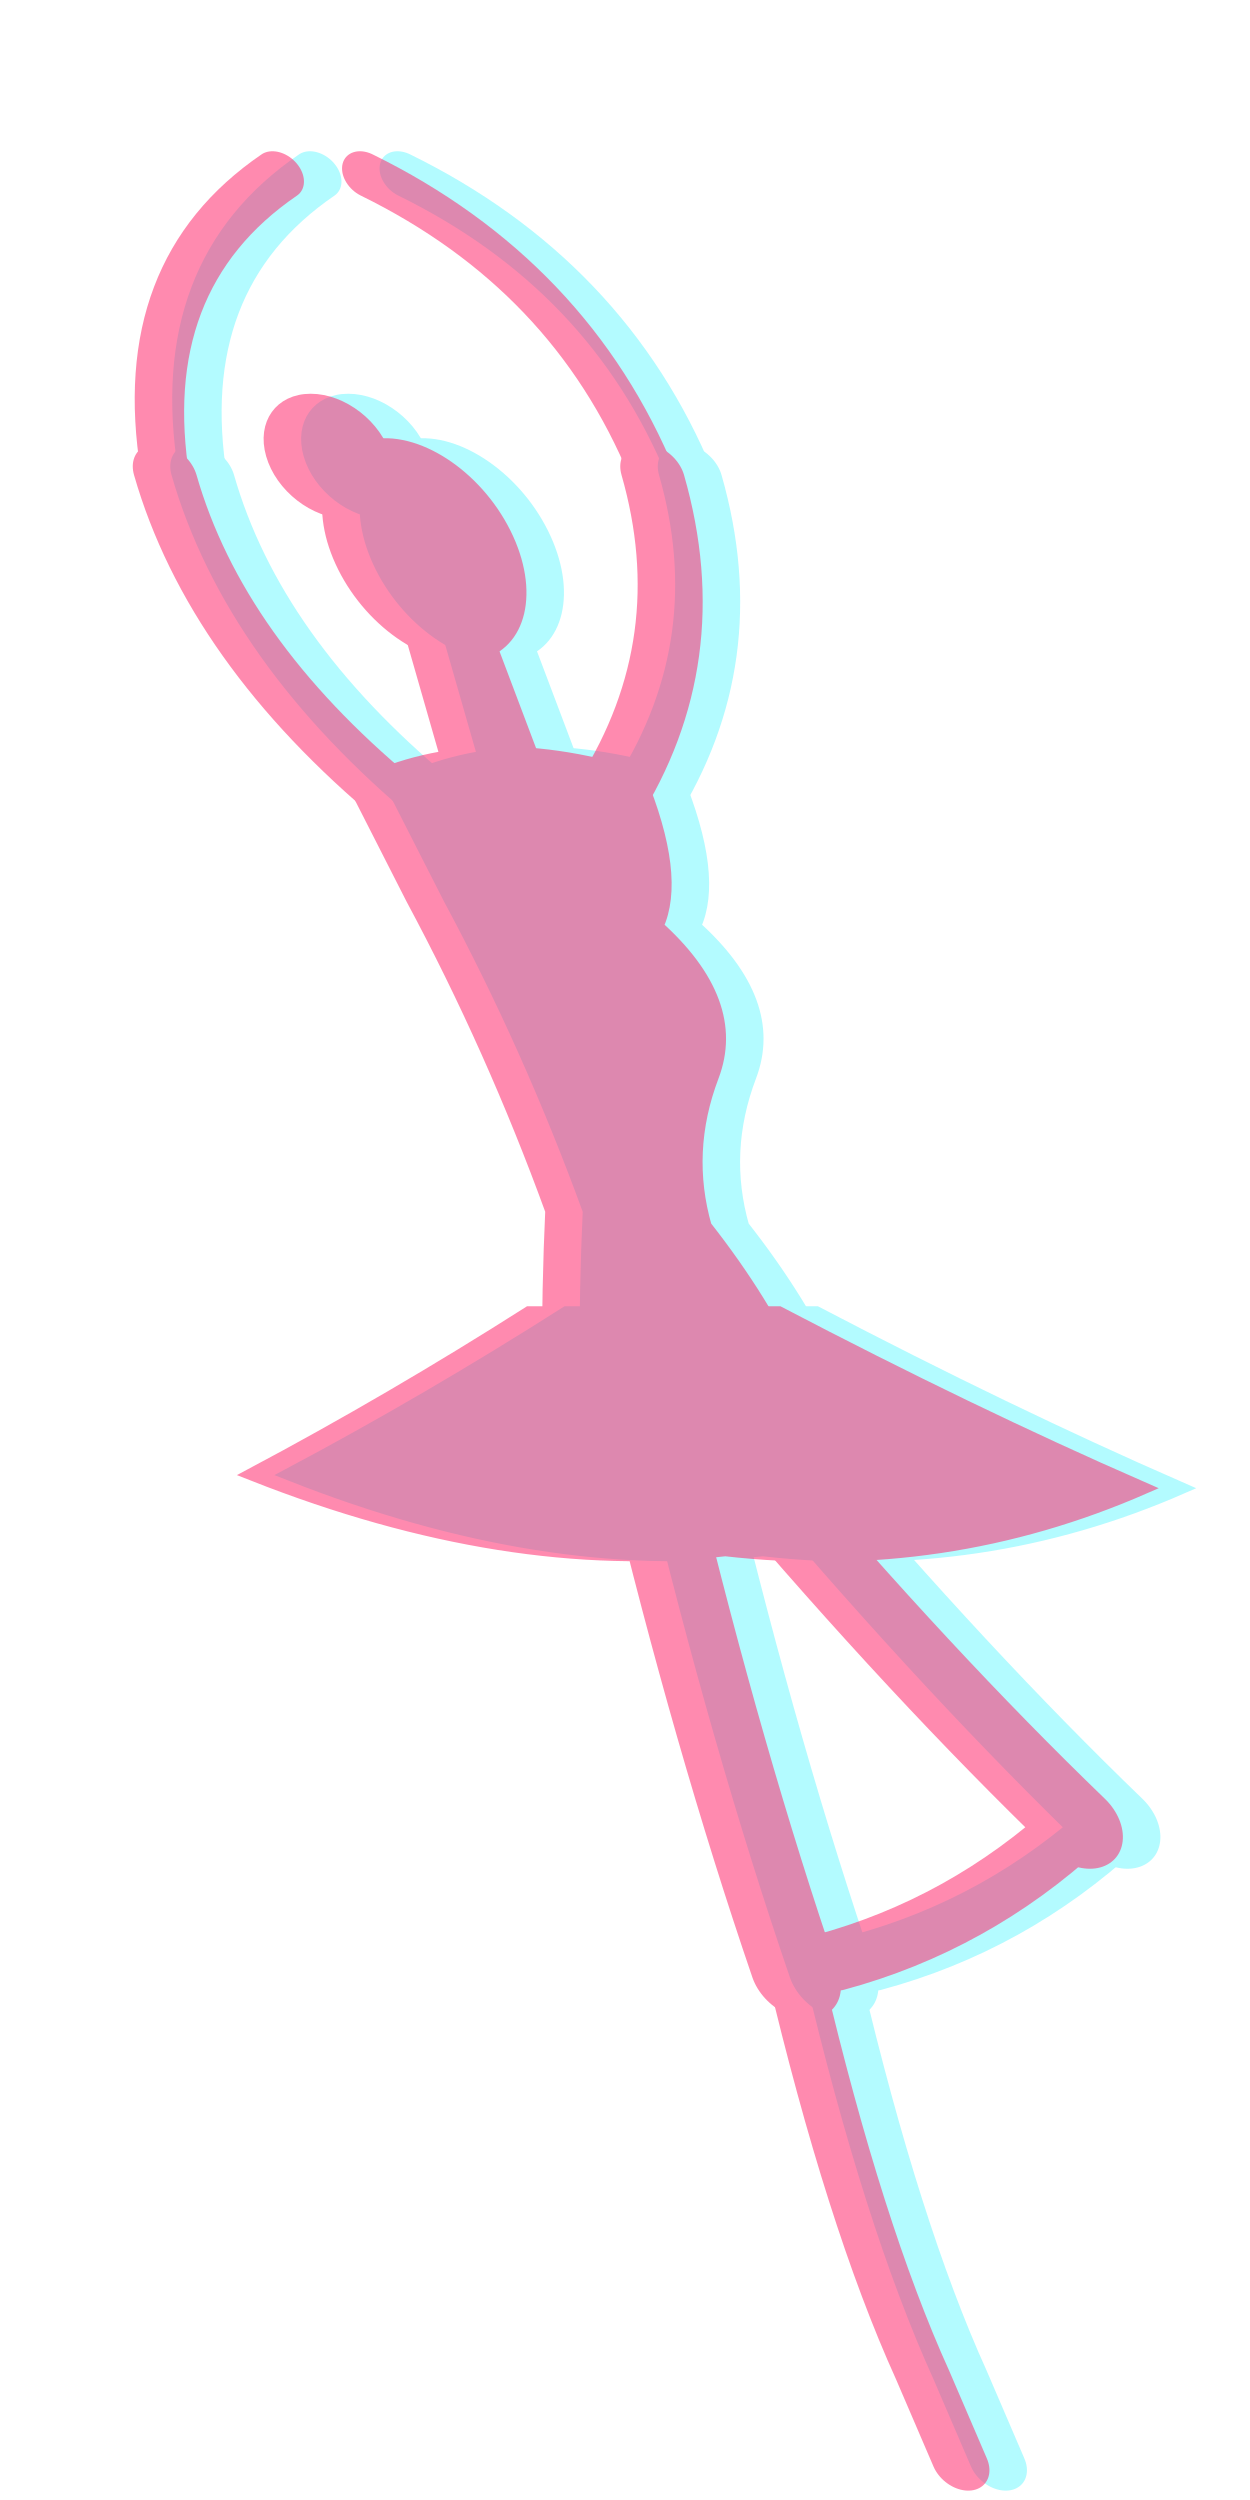
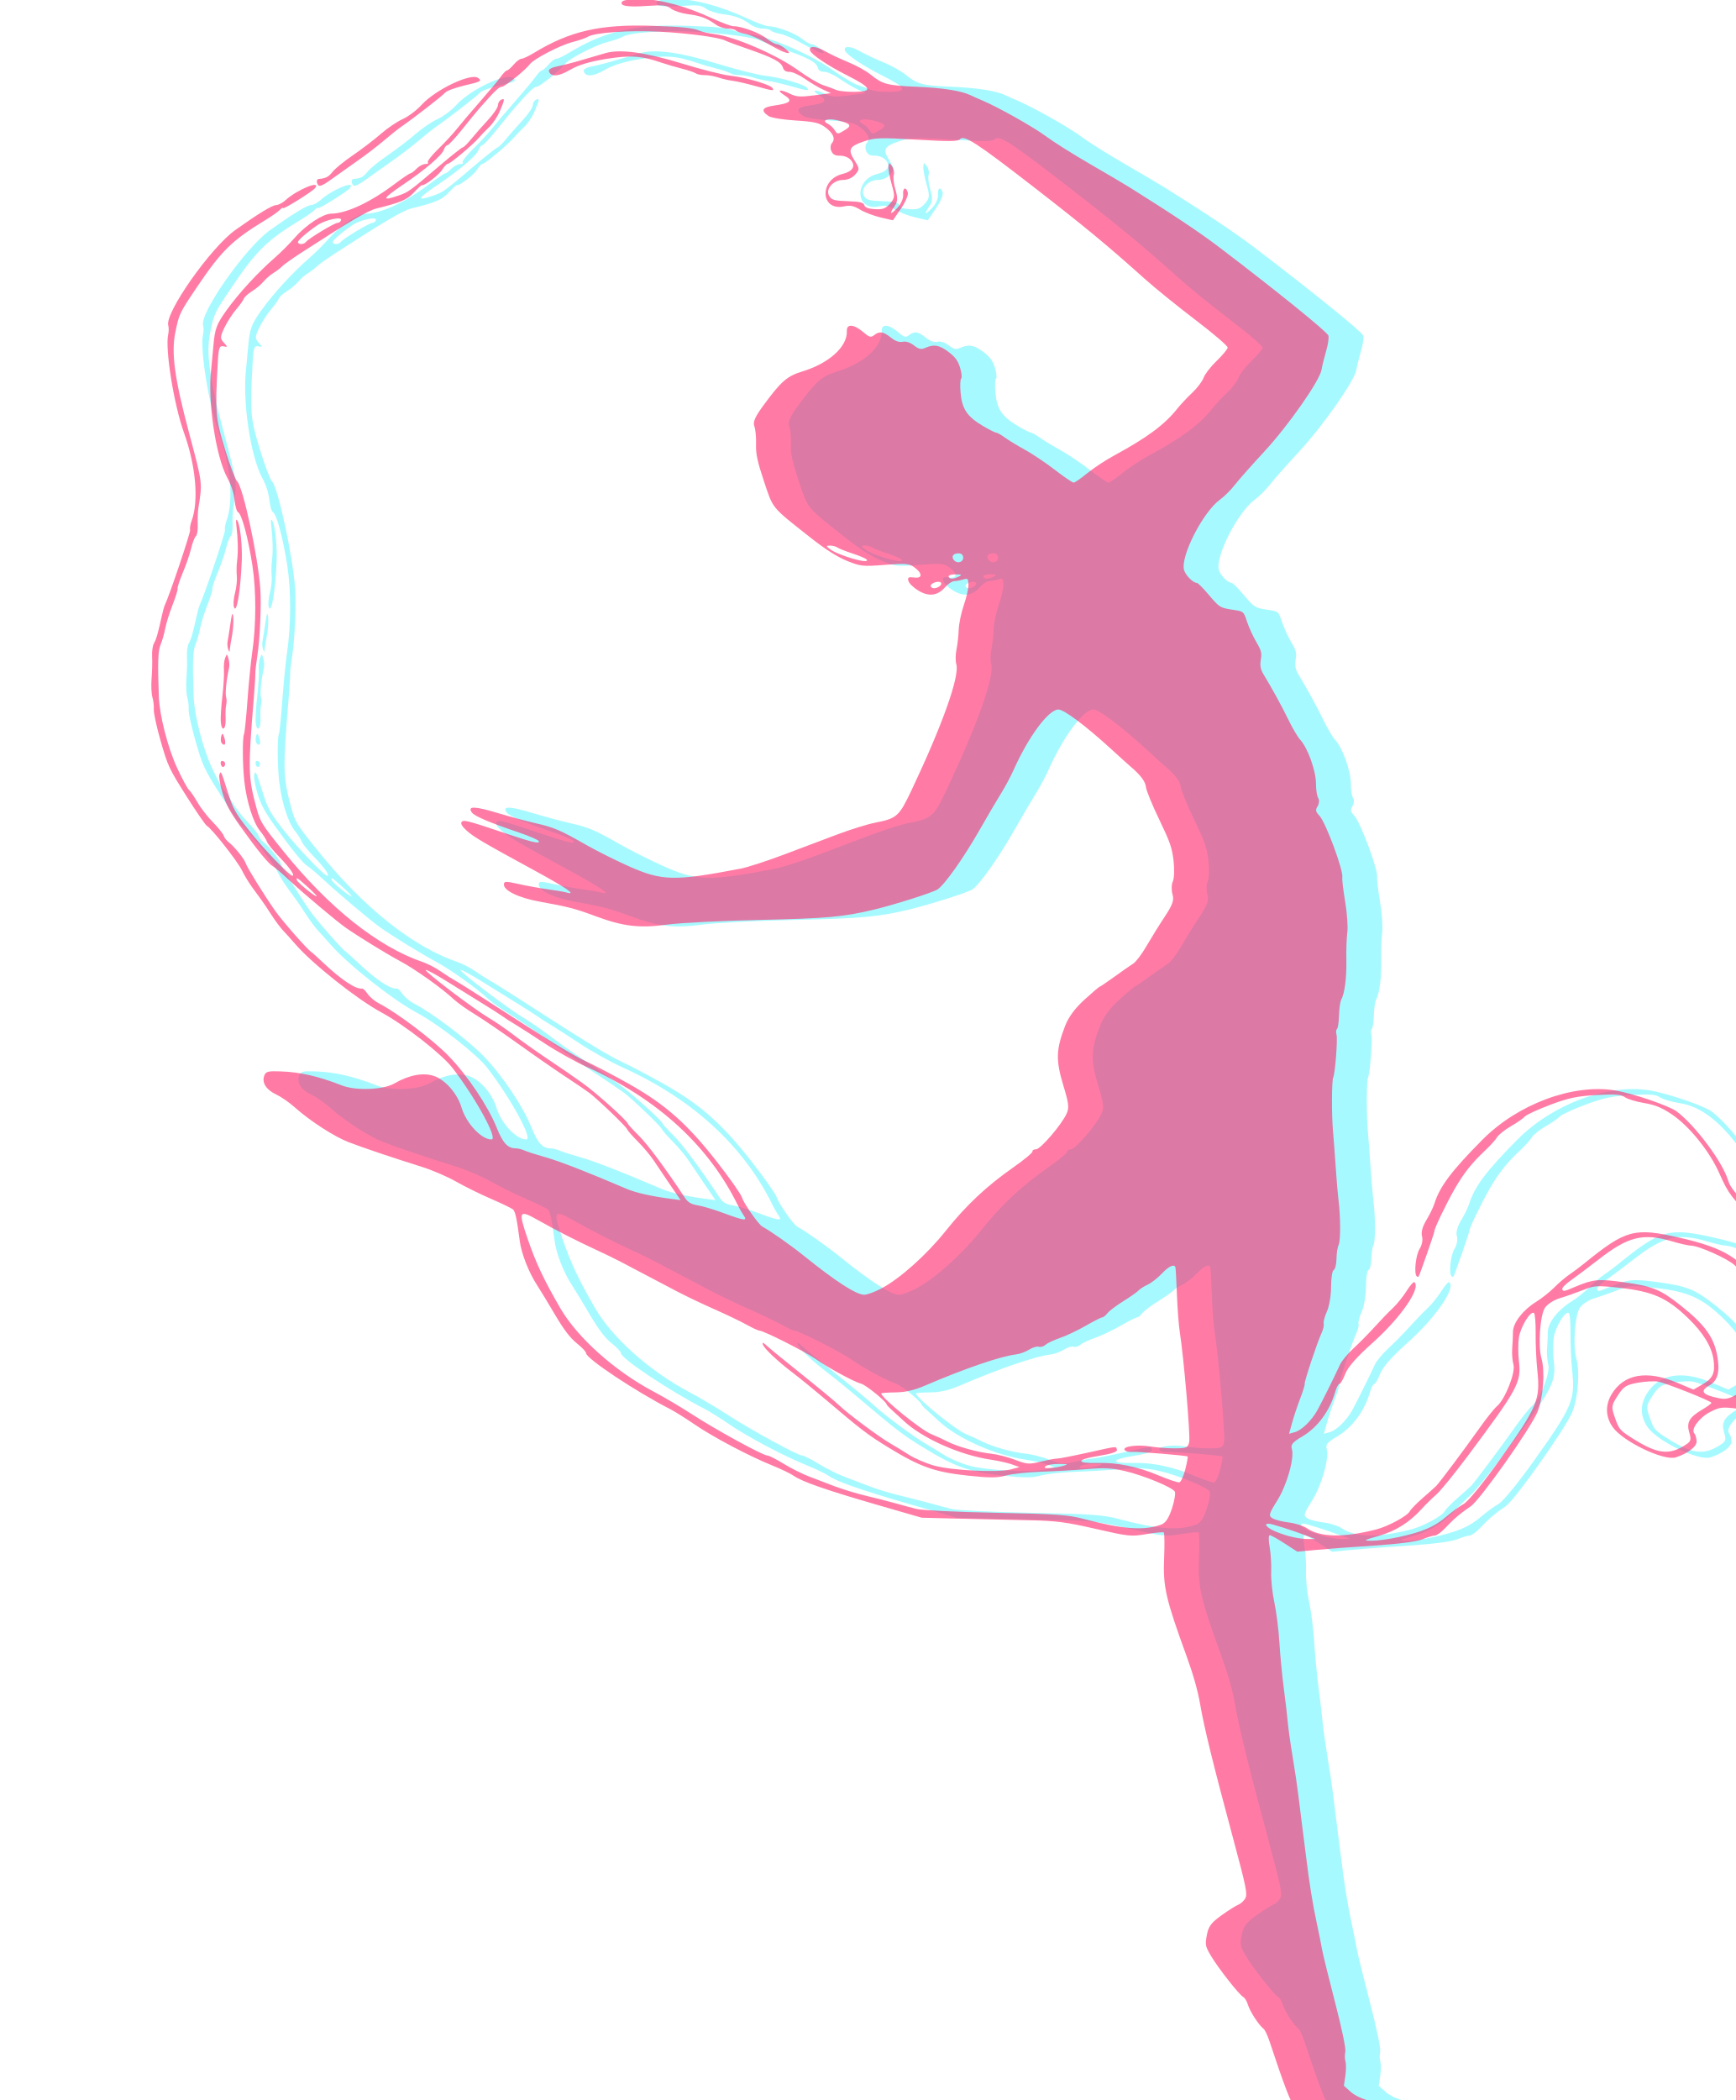
- <svg xmlns="http://www.w3.org/2000/svg" viewBox="0 0 100 200">
+ <svg xmlns="http://www.w3.org/2000/svg" viewBox="0 0 199.21 241">
  <defs>
-     <g id="d">
-       <ellipse cx="50" cy="44" rx="7" ry="8.5" transform="rotate(-12 50 44)" />
-       <circle cx="44.5" cy="36.5" r="4.5" />
-       <path d="M47 50 L53 50 L54 61 L47 61 Z" />
-       <path d="M39 63 Q50 58 62 62 Q63 70 60 74 Q65 80 61 86 Q57 92 57 98 Q60 104 61 110 L41 110 Q43 103 45 97 Q44 84 41 72 Z" />
-       <path d="M41 105 L61 105 Q74 113 86 119 Q68 126 51 124 Q33 126 15 118 Q28 112 41 105 Z" />
-       <g fill="none" stroke-linecap="round" stroke-linejoin="round">
-         <path d="M59 64 Q70 52 70 38" stroke-width="5" />
-         <path d="M70 38 Q68 22 54 14" stroke-width="3.8" />
-         <path d="M42 64 Q31 52 31 38" stroke-width="5" />
-         <path d="M31 38 Q33 22 47 14" stroke-width="3.8" />
-         <path d="M47 118 Q46 140 47 158" stroke-width="7" />
-         <path d="M47 158 Q46 178 48 190 L49 197" stroke-width="4.5" />
-         <path d="M55 118 Q64 134 73 146" stroke-width="7" />
-         <path d="M73 146 Q62 154 50 157" stroke-width="4.5" />
-       </g>
-     </g>
+     <path id="d" transform="translate(-129.5582,85.4577)" d="m 269.749,161.969 c -0.074,-0.071 -6.683,-0.135 -14.687,-0.143 -8.004,-0.007 -15.209,-0.056 -16.01,-0.107 -0.801,-0.052 -12.768,-0.079 -26.593,-0.061 -13.825,0.018 -28.71,-0.043 -33.077,-0.137 -13.368,-0.285 -18.248,-0.328 -33.067,-0.287 -11.086,0.031 -14.353,-0.035 -14.618,-0.294 -0.496,-0.485 -0.945,-2.973 -0.67,-3.721 0.224,-0.609 0.264,-0.617 1.776,-0.325 0.851,0.164 3.753,0.298 6.449,0.298 2.696,-4e-5 7.175,0.07 9.953,0.155 2.778,0.085 11.408,0.098 19.177,0.029 7.769,-0.069 16.866,-0.042 20.214,0.059 3.348,0.102 9.244,0.266 13.102,0.364 3.858,0.099 8.682,0.225 10.72,0.28 2.038,0.055 7.336,0.03 11.774,-0.056 4.438,-0.086 10.788,-0.171 14.111,-0.188 5.748,-0.031 6.022,-0.055 5.617,-0.492 -0.234,-0.253 -0.427,-0.589 -0.429,-0.748 -0.002,-0.158 -0.131,-0.329 -0.287,-0.379 -0.25,-0.08 -0.5,-2.755 -0.693,-7.394 -0.028,-0.679 -0.152,-1.332 -0.275,-1.452 -0.413,-0.402 -0.992,-1.986 -1.001,-2.74 -0.005,-0.41 -0.129,-0.818 -0.276,-0.907 -0.386,-0.233 -1.88,-3.208 -2.335,-4.652 -0.365,-1.157 -0.353,-1.312 0.189,-2.46 0.469,-0.994 0.911,-1.422 2.343,-2.271 0.971,-0.575 1.994,-1.121 2.275,-1.214 0.28,-0.093 0.724,-0.411 0.987,-0.708 0.422,-0.477 0.49,-1.259 0.585,-6.681 0.153,-8.728 0.325,-12.944 0.637,-15.622 0.178,-1.525 0.185,-3.45 0.021,-5.557 -0.506,-6.486 -0.425,-7.925 0.63,-11.14 0.522,-1.589 0.894,-2.943 0.827,-3.008 -0.067,-0.065 -0.993,0.021 -2.058,0.191 -1.844,0.295 -2.116,0.265 -5.652,-0.605 -3.131,-0.771 -4.277,-0.926 -7.288,-0.986 -1.965,-0.039 -5.538,-0.121 -7.94,-0.182 l -4.367,-0.111 -4.648,-1.466 c -5.356,-1.69 -7.88,-2.663 -8.638,-3.33 -0.294,-0.259 -1.253,-0.796 -2.131,-1.194 -2.313,-1.049 -5.9,-3.282 -7.596,-4.731 -0.808,-0.69 -1.83,-1.471 -2.269,-1.735 -3.412,-2.048 -8.015,-5.833 -7.823,-6.433 0.048,-0.151 -0.283,-0.658 -0.737,-1.128 -0.592,-0.613 -1.037,-1.553 -1.577,-3.331 -0.413,-1.362 -0.884,-2.832 -1.047,-3.267 -0.554,-1.485 -0.79,-3.669 -0.557,-5.153 0.39,-2.486 0.455,-3.349 0.27,-3.598 -0.098,-0.132 -1.076,-0.683 -2.174,-1.225 -1.098,-0.542 -2.656,-1.437 -3.463,-1.989 -0.807,-0.552 -2.364,-1.314 -3.46,-1.693 -3.222,-1.115 -6.149,-2.208 -7.574,-2.829 -1.467,-0.639 -3.733,-2.439 -5.037,-4.001 -0.464,-0.556 -1.222,-1.212 -1.685,-1.459 -0.995,-0.53 -1.291,-1.342 -0.78,-2.142 0.324,-0.507 0.57,-0.569 2.036,-0.516 2.244,0.082 4.163,0.553 6.58,1.615 1.425,0.626 4.603,0.504 6.083,-0.233 1.978,-0.985 3.721,-1.286 4.835,-0.835 1.161,0.469 2.058,2.026 2.077,3.602 0.021,1.81 1.236,3.674 2.385,3.661 0.782,-0.009 -0.401,-4.609 -2.1,-8.166 -0.768,-1.608 -4.13,-4.999 -6.366,-6.42 -2.327,-1.479 -6.327,-5.587 -7.616,-7.822 -0.312,-0.54 -0.741,-1.242 -0.955,-1.56 -0.214,-0.318 -0.579,-1.11 -0.811,-1.76 -0.232,-0.65 -0.527,-1.418 -0.655,-1.708 -0.128,-0.29 -0.425,-0.959 -0.66,-1.487 -0.235,-0.528 -0.518,-1.418 -0.628,-1.977 -0.203,-1.03 -2.105,-4.822 -2.554,-5.092 -0.135,-0.081 -0.755,-1.625 -1.379,-3.432 -1.076,-3.117 -1.134,-3.436 -1.136,-6.256 -9.6e-4,-1.634 0.112,-3.281 0.25,-3.658 0.139,-0.378 0.248,-1.008 0.244,-1.401 -0.005,-0.393 0.232,-1.37 0.527,-2.172 0.294,-0.802 0.645,-1.934 0.78,-2.515 0.135,-0.582 0.425,-1.261 0.645,-1.511 0.386,-0.437 0.806,-1.169 1.807,-3.152 0.259,-0.512 0.562,-1.052 0.675,-1.199 0.866,-1.127 5.4,-8.396 5.397,-8.653 -0.002,-0.179 0.206,-0.643 0.462,-1.032 1.502,-2.284 2.311,-6.305 2.036,-10.119 -0.235,-3.267 0.575,-9.669 1.432,-11.317 0.165,-0.316 0.297,-0.77 0.294,-1.007 -0.017,-1.416 7.435,-8.943 10.853,-10.962 3.142,-1.856 5.028,-2.836 5.483,-2.848 0.269,-0.007 0.825,-0.259 1.237,-0.559 1.659,-1.211 4.843,-2.377 3.791,-1.388 -0.415,0.39 -4.32,2.459 -4.322,2.291 -0.001,-0.087 -0.19,6.1e-4 -0.419,0.195 -0.229,0.195 -1.146,0.732 -2.037,1.193 -4.467,2.314 -6.031,3.511 -10.061,7.709 -2.841,2.959 -2.889,3.022 -3.942,5.165 -1.174,2.389 -1.61,5.318 -1.736,11.654 -0.114,5.725 -0.087,5.561 -1.389,8.483 -0.196,0.439 -0.478,1.301 -0.627,1.917 -0.15,0.615 -0.416,1.214 -0.592,1.33 -0.176,0.116 -0.605,0.75 -0.952,1.409 -0.347,0.659 -1.136,1.912 -1.754,2.786 -0.617,0.873 -1.121,1.691 -1.12,1.818 0.001,0.127 -0.501,0.972 -1.116,1.878 -0.615,0.906 -1.345,2.127 -1.622,2.712 -0.277,0.585 -0.758,1.424 -1.07,1.865 -0.493,0.696 -0.937,2.086 -1.908,5.976 -0.533,2.136 -0.646,5.829 -0.247,8.121 0.216,1.241 0.505,2.39 0.642,2.554 0.138,0.164 0.392,0.804 0.565,1.422 0.173,0.618 0.673,1.642 1.111,2.275 0.438,0.633 0.798,1.333 0.801,1.556 0.003,0.223 0.17,0.567 0.371,0.764 0.503,0.491 1.248,1.928 1.253,2.418 0.005,0.451 1.058,3.617 1.804,5.425 0.468,1.134 2.427,4.458 2.787,4.73 0.095,0.072 0.581,0.661 1.081,1.31 1.462,1.899 2.845,3.024 3.563,2.898 0.112,-0.02 0.321,0.261 0.464,0.625 0.143,0.363 0.612,0.869 1.043,1.124 1.679,0.994 4.971,4.176 6.213,6.005 1.524,2.244 2.872,5.758 3.151,8.215 0.201,1.77 0.582,2.366 1.513,2.372 0.257,0.002 0.675,0.113 0.929,0.248 0.254,0.135 1.239,0.483 2.188,0.773 1.471,0.45 4.4,1.734 8.245,3.615 0.929,0.455 2.572,0.855 4.717,1.15 l 1.133,0.156 -0.714,-1.802 c -0.392,-0.991 -0.882,-2.248 -1.087,-2.793 -0.205,-0.545 -0.742,-1.513 -1.192,-2.151 -0.45,-0.638 -0.819,-1.27 -0.821,-1.405 -0.003,-0.282 -2.364,-3.414 -3.128,-4.152 -0.281,-0.271 -1.29,-1.123 -2.241,-1.894 -0.951,-0.771 -2.918,-2.474 -4.37,-3.786 -1.452,-1.312 -3.25,-2.833 -3.994,-3.38 -0.745,-0.548 -1.602,-1.317 -1.905,-1.71 -0.96,-1.243 -3.442,-3.453 -4.927,-4.387 -1.27,-0.799 -3.992,-2.832 -5.105,-3.813 -0.827,-0.729 -3.66,-3.861 -4.824,-5.334 -0.664,-0.84 -1.345,-1.614 -1.513,-1.72 -0.405,-0.255 -1.28,-1.91 -2.42,-4.575 -0.725,-1.696 -0.932,-2.538 -0.944,-3.84 -0.009,-0.918 0.098,-1.848 0.236,-2.068 0.324,-0.514 0.322,-0.519 0.398,1.995 0.057,1.913 0.179,2.363 1.188,4.405 0.95,1.921 3.14,5.188 3.476,5.184 0.337,-0.004 -0.036,-0.927 -0.85,-2.107 -0.518,-0.751 -0.945,-1.562 -0.949,-1.802 -0.004,-0.24 -0.198,-0.791 -0.431,-1.225 -0.509,-0.946 -0.587,-3.309 -0.188,-5.644 0.319,-1.866 1.215,-5.071 1.533,-5.485 0.113,-0.147 0.791,-1.891 1.506,-3.877 0.715,-1.985 1.652,-4.418 2.082,-5.406 1.382,-3.178 2.526,-7.12 2.917,-10.051 0.421,-3.156 0.472,-5.908 0.112,-6.125 -0.133,-0.08 -0.137,-0.685 -0.009,-1.405 0.15,-0.847 0.117,-1.692 -0.1,-2.559 -0.623,-2.495 0.261,-8.833 1.741,-12.481 0.119,-0.292 0.584,-1.515 1.033,-2.716 0.71,-1.898 1.062,-2.428 2.684,-4.041 1.969,-1.958 4.803,-4.306 7.294,-6.042 0.822,-0.573 2.139,-1.6 2.927,-2.281 1.637,-1.417 3.993,-2.725 4.928,-2.736 1.79,-0.021 4.867,-1.292 8.329,-3.439 1.045,-0.648 1.991,-1.182 2.103,-1.187 0.112,-0.004 0.498,-0.245 0.858,-0.533 0.36,-0.289 0.884,-0.53 1.162,-0.537 0.279,-0.006 0.43,-0.087 0.336,-0.179 -0.094,-0.092 0.641,-0.785 1.633,-1.541 0.992,-0.756 2.257,-1.797 2.81,-2.315 0.553,-0.518 2.126,-1.903 3.495,-3.079 1.369,-1.176 2.821,-2.471 3.228,-2.879 0.407,-0.408 0.831,-0.742 0.942,-0.744 0.112,-0.001 0.546,-0.304 0.964,-0.672 0.419,-0.369 0.912,-0.672 1.097,-0.674 0.185,-0.002 0.896,-0.295 1.58,-0.65 4.879,-2.532 8.585,-3.33 14.527,-3.129 3.507,0.118 4.614,0.242 5.324,0.595 0.234,0.116 0.961,0.283 1.617,0.372 2.204,0.298 6.408,2.387 8.32,4.134 0.848,0.774 1.928,1.546 2.401,1.715 0.473,0.169 1.068,0.414 1.323,0.545 0.254,0.13 1.178,0.229 2.053,0.219 2.156,-0.025 2.079,-0.476 -0.323,-1.893 -1.896,-1.118 -3.428,-2.395 -3.433,-2.862 -0.006,-0.543 0.818,-0.517 1.636,0.051 0.477,0.331 1.53,0.91 2.34,1.286 0.81,0.376 1.773,1.004 2.142,1.396 1.083,1.153 1.571,1.295 4.912,1.436 2.995,0.126 5.057,0.47 5.965,0.995 0.22,0.127 0.699,0.372 1.065,0.544 1.578,0.743 5.085,3.089 6.185,4.138 0.657,0.627 2.506,2.048 4.108,3.157 1.602,1.109 3.333,2.338 3.847,2.73 4.035,3.082 6.565,5.174 8.29,6.852 5.212,5.073 9.631,9.731 9.626,10.146 -0.003,0.252 -0.355,1.057 -0.783,1.79 -0.427,0.733 -0.937,1.691 -1.133,2.13 -0.558,1.249 -5.687,6.444 -9.296,9.415 -1.802,1.483 -3.788,3.179 -4.414,3.768 -0.626,0.589 -1.622,1.361 -2.213,1.716 -2.372,1.422 -6.463,6.559 -6.445,8.092 0.007,0.618 0.62,1.472 1.052,1.467 0.112,-0.001 0.533,0.585 0.934,1.304 0.855,1.529 0.887,1.553 2.362,1.788 1.126,0.18 1.131,0.186 1.181,1.362 0.028,0.65 0.206,1.696 0.396,2.325 0.295,0.976 0.285,1.275 -0.069,2.04 -0.294,0.636 -0.346,1.11 -0.179,1.633 0.532,1.661 1.073,3.734 1.388,5.324 0.184,0.928 0.495,1.936 0.69,2.241 0.587,0.916 0.777,3.566 0.359,5.016 -0.203,0.706 -0.302,1.454 -0.219,1.662 0.083,0.209 -0.064,0.622 -0.326,0.919 -0.413,0.467 -0.429,0.615 -0.115,1.105 0.505,0.789 0.966,6.278 0.594,7.086 -0.106,0.23 -0.317,1.482 -0.471,2.784 -0.154,1.301 -0.494,2.878 -0.757,3.503 -0.263,0.625 -0.725,2.059 -1.026,3.187 -0.545,2.041 -1.285,3.817 -1.909,4.58 -0.18,0.22 -0.523,1.027 -0.762,1.792 -0.239,0.765 -0.544,1.46 -0.677,1.545 -0.133,0.085 -0.24,0.376 -0.237,0.647 0.006,0.497 -1.424,4.424 -1.791,4.92 -0.286,0.386 -1.409,4.246 -1.777,6.107 -0.173,0.875 -0.577,2.785 -0.898,4.244 -0.321,1.459 -0.658,3.13 -0.75,3.713 -0.293,1.868 -1.099,4.707 -1.461,5.149 -0.193,0.236 -0.508,0.949 -0.701,1.585 -0.192,0.636 -0.503,1.218 -0.69,1.292 -0.187,0.074 -0.569,0.935 -0.847,1.913 -0.279,0.978 -0.857,2.252 -1.286,2.832 -0.428,0.58 -0.78,1.215 -0.782,1.41 -0.002,0.195 -0.246,0.674 -0.542,1.065 -0.779,1.025 -3.621,5.615 -3.619,5.844 0.001,0.106 -0.441,0.854 -0.983,1.66 -0.542,0.807 -1.316,2.053 -1.72,2.769 l -0.735,1.302 0.742,-0.196 c 0.829,-0.218 2.271,-1.316 3.261,-2.482 0.711,-0.837 3.219,-4.039 4.116,-5.255 0.308,-0.417 1.242,-1.255 2.077,-1.862 0.835,-0.607 2.244,-1.713 3.132,-2.459 0.888,-0.746 2.104,-1.718 2.702,-2.159 0.598,-0.441 1.564,-1.323 2.146,-1.959 0.582,-0.636 1.117,-1.099 1.188,-1.03 0.646,0.631 -2.707,4.07 -6.8,6.977 -2.25,1.598 -3.618,2.77 -4.139,3.546 -0.428,0.638 -0.879,1.16 -1.004,1.162 -0.124,0.001 -0.457,0.405 -0.739,0.897 -1.278,2.224 -3.203,4.1 -5.276,5.141 -1.274,0.64 -1.589,0.922 -1.584,1.421 0.011,1.053 -1.77,4.171 -3.398,5.949 -1.387,1.514 -1.5,1.722 -1.097,2.011 0.248,0.177 1.025,0.392 1.727,0.477 0.702,0.085 1.537,0.375 1.855,0.644 1.259,1.067 3.865,1.121 7.91,0.165 1.498,-0.354 4.041,-1.542 4.492,-2.099 0.188,-0.232 1.055,-0.917 1.927,-1.524 0.872,-0.606 1.746,-1.229 1.942,-1.384 0.53,-0.419 4.521,-4.275 6.86,-6.628 1.126,-1.133 2.356,-2.267 2.732,-2.52 1.142,-0.768 3.257,-3.859 3.26,-4.765 8.5e-4,-0.442 0.177,-1.281 0.391,-1.866 0.214,-0.585 0.499,-1.439 0.633,-1.9 0.302,-1.034 1.875,-2.52 3.644,-3.443 0.734,-0.383 1.879,-1.122 2.544,-1.642 0.665,-0.52 1.635,-1.186 2.155,-1.48 0.52,-0.294 1.446,-0.863 2.058,-1.266 5.939,-3.909 6.936,-4.161 11.811,-2.977 4.91,1.192 6.654,2.536 7.109,5.478 0.112,0.726 0.366,1.836 0.565,2.466 0.333,1.057 0.321,1.176 -0.159,1.542 -0.871,0.665 -2.749,0.165 -2.778,-0.739 -0.011,-0.348 0.71,-0.221 1.057,0.186 0.419,0.493 1.227,0.501 1.407,0.015 0.075,-0.202 -0.034,-0.826 -0.241,-1.386 -0.207,-0.561 -0.387,-1.471 -0.4,-2.022 -0.012,-0.552 -0.145,-1.146 -0.294,-1.32 -0.149,-0.174 -0.53,-0.653 -0.847,-1.065 -0.581,-0.755 -3.491,-2.242 -4.391,-2.243 -0.268,-8.8e-4 -1.192,-0.228 -2.055,-0.505 -3.001,-0.965 -4.827,-0.541 -8.943,2.077 -1.415,0.9 -3.159,1.978 -3.875,2.396 -0.716,0.418 -1.301,0.871 -1.299,1.007 0.004,0.33 0.034,0.325 1.641,-0.279 2.207,-0.83 2.84,-0.89 5.504,-0.513 3.301,0.466 4.083,0.824 5.925,2.711 2.07,2.12 2.722,3.569 2.531,5.625 -0.177,1.904 -0.751,2.972 -1.9,3.534 -1.317,0.644 -1.116,1.074 0.681,1.457 0.783,0.167 1.222,0.061 2.542,-0.611 2.035,-1.036 2.941,-1.919 3.677,-3.581 0.688,-1.553 1.319,-2.463 1.55,-2.237 0.311,0.304 -1.701,3.934 -2.686,4.845 -0.544,0.503 -1.481,1.139 -2.082,1.412 -0.601,0.274 -1.091,0.611 -1.09,0.749 0.004,0.333 3.454,-0.03 4.416,-0.465 2.303,-1.039 4.968,-3.907 6.232,-6.706 0.513,-1.137 0.62,-1.806 0.6,-3.744 -0.05,-4.699 -0.74,-6.901 -3.149,-10.04 -1.906,-2.483 -2.207,-3.12 -2.547,-5.374 -0.387,-2.572 -1.908,-5.497 -3.566,-6.86 -0.908,-0.746 -1.6,-1.062 -2.771,-1.264 -0.859,-0.148 -1.763,-0.448 -2.01,-0.666 -0.36,-0.318 -0.992,-0.367 -3.212,-0.247 -2.244,0.121 -3.302,0.333 -5.626,1.125 -1.574,0.536 -3.05,1.14 -3.28,1.342 -0.229,0.202 -1.088,0.698 -1.907,1.104 -0.819,0.405 -1.704,0.979 -1.965,1.275 -0.261,0.296 -1.068,0.974 -1.792,1.508 -1.938,1.429 -3.242,2.639 -4.806,4.46 -1.467,1.707 -3.692,4.615 -3.69,4.82 0.001,0.1 -3,4.831 -3.287,5.182 -0.05,0.061 -0.146,0.058 -0.213,-0.008 -0.275,-0.269 0.566,-2.435 1.222,-3.147 0.395,-0.429 0.702,-1.068 0.697,-1.456 -0.005,-0.434 0.369,-1.112 1.005,-1.822 0.557,-0.622 1.231,-1.495 1.499,-1.94 1.171,-1.95 3.039,-3.746 7.607,-7.318 5.229,-4.088 12.202,-6.436 16.816,-5.662 1.915,0.321 5.756,1.775 6.431,2.434 1.69,1.651 3.587,5.804 3.612,7.907 0.009,0.755 0.391,1.504 1.755,3.437 3.163,4.485 3.049,4.219 3.548,8.287 0.335,2.728 0.385,4.003 0.194,4.946 -0.762,3.767 -4.319,7.93 -7.711,9.024 -0.58,0.187 -1.302,0.436 -1.604,0.552 -0.302,0.117 -1.434,0.097 -2.514,-0.044 -1.809,-0.236 -2.074,-0.207 -3.352,0.364 -1.416,0.633 -2.814,1.992 -2.522,2.453 0.089,0.14 0.092,0.548 0.007,0.905 -0.146,0.611 -1.374,1.389 -2.925,1.851 -1.474,0.439 -5.526,-1.807 -6.23,-3.453 -0.503,-1.175 -0.168,-2.529 0.934,-3.777 2.061,-2.335 4.827,-2.809 7.88,-1.35 l 1.683,0.804 1.21,-0.603 c 1.401,-0.698 1.849,-1.311 2.076,-2.841 0.219,-1.475 -0.306,-3.087 -1.546,-4.746 -1.756,-2.349 -3.176,-3.072 -6.85,-3.487 -2.573,-0.291 -2.816,-0.276 -4.348,0.268 -0.893,0.317 -2.196,0.732 -2.895,0.923 -0.7,0.19 -1.596,0.678 -1.992,1.083 -0.814,0.833 -2.088,4.404 -2.082,5.836 0.006,1.46 -1.091,4.507 -2.2,6.107 -1.294,1.868 -9.496,10.124 -10.778,10.849 -1.406,0.795 -2.402,1.476 -3.619,2.474 -0.591,0.485 -1.256,0.884 -1.478,0.887 -0.221,0.003 -0.921,0.196 -1.555,0.43 -0.73,0.269 -2.849,0.534 -5.78,0.723 -2.545,0.164 -5.605,0.388 -6.801,0.499 l -2.174,0.201 -1.187,-0.95 c -0.653,-0.522 -1.299,-0.948 -1.436,-0.947 -0.137,0.002 -0.314,0.608 -0.393,1.348 -0.079,0.74 -0.367,2.023 -0.641,2.852 -0.274,0.829 -0.562,2.401 -0.641,3.493 -0.079,1.092 -0.414,3.18 -0.745,4.639 -0.331,1.459 -0.786,3.846 -1.01,5.304 -0.225,1.458 -0.518,3.188 -0.653,3.844 -0.134,0.656 -0.395,2.446 -0.579,3.976 -0.184,1.53 -0.447,3.438 -0.583,4.24 -0.137,0.802 -0.369,2.234 -0.515,3.181 -0.146,0.948 -0.423,2.677 -0.615,3.844 -0.538,3.278 -0.838,5.648 -0.989,7.817 -0.076,1.092 -0.188,2.403 -0.25,2.914 -0.062,0.51 -0.176,3.25 -0.254,6.089 -0.085,3.083 -0.266,5.396 -0.449,5.743 -0.168,0.32 -0.304,0.814 -0.3,1.099 0.003,0.285 -0.217,1.032 -0.489,1.66 l -0.495,1.142 0.583,0.7 c 0.355,0.426 1.073,0.821 1.835,1.01 1.325,0.329 3.107,1.518 2.961,1.976 -0.057,0.177 1.608,0.291 4.745,0.326 5.154,0.057 5.574,0.055 12.504,-0.081 7.339,-0.143 44.014,-0.685 49.684,-0.734 2.881,-0.025 5.345,0.061 5.474,0.19 0.129,0.129 0.282,0.949 0.338,1.821 l 0.103,1.586 -5.025,0.229 c -6.549,0.299 -52.866,1.201 -53.041,1.033 z m 4.104,-71.015 c 2.955,-0.601 4.509,-1.188 6.154,-2.322 0.794,-0.548 1.914,-1.224 2.489,-1.503 0.601,-0.291 3.035,-2.505 5.72,-5.2 5.938,-5.961 6.512,-6.777 7.104,-10.089 0.201,-1.125 0.662,-3.036 1.024,-4.246 0.362,-1.21 0.581,-2.276 0.486,-2.369 -0.309,-0.301 -2.041,1.638 -2.56,2.866 -0.278,0.658 -0.617,1.853 -0.752,2.655 -0.412,2.44 -0.977,3.126 -8.922,10.82 -2.129,2.062 -4.351,4.081 -4.938,4.486 -0.586,0.405 -1.56,1.151 -2.164,1.658 -1.847,1.55 -3.73,2.548 -5.867,3.11 -1.845,0.485 -1.935,0.537 -0.94,0.545 0.606,0.005 2.03,-0.18 3.165,-0.411 z m -10.358,-0.131 c -1.542,-0.657 -3.735,-1.426 -4.057,-1.422 -0.64,0.007 -0.304,0.516 0.624,0.942 1.14,0.525 2.369,0.817 3.437,0.819 l 0.794,9.42e-4 -0.798,-0.34 z M 247.074,89.513 c 0.554,-0.181 1.088,-0.742 1.783,-1.873 0.546,-0.888 0.935,-1.758 0.866,-1.934 -0.204,-0.513 -3.092,-1.857 -5.026,-2.338 -1.402,-0.349 -2.305,-0.399 -4.236,-0.235 -1.35,0.114 -3.764,0.252 -5.365,0.306 -1.6,0.054 -3.509,0.252 -4.242,0.44 -1.08,0.277 -1.912,0.278 -4.397,0.003 -3.646,-0.404 -5.149,-0.997 -8.122,-3.205 -1.994,-1.482 -2.514,-1.992 -5.917,-5.809 -0.835,-0.936 -2.002,-2.174 -2.594,-2.75 -1.431,-1.393 -2.547,-2.842 -2.542,-3.301 0.003,-0.253 0.133,-0.204 0.406,0.153 0.221,0.288 1.603,1.766 3.071,3.284 1.468,1.518 2.943,3.12 3.276,3.561 0.744,0.983 3.528,3.618 4.618,4.371 0.441,0.304 1.237,0.894 1.769,1.31 0.532,0.416 1.669,0.973 2.527,1.238 1.833,0.566 7.119,0.831 8.703,0.437 l 1.055,-0.263 -0.797,-0.314 c -0.439,-0.173 -1.443,-0.413 -2.233,-0.534 -3.389,-0.518 -7.143,-2.43 -8.729,-4.447 -0.482,-0.613 -0.999,-1.257 -1.149,-1.431 -0.149,-0.174 -0.273,-0.388 -0.274,-0.475 -0.005,-0.393 -1.75,-2.23 -2.251,-2.369 -0.747,-0.206 -3.266,-1.827 -4.425,-2.848 -0.943,-0.831 -5.034,-3.242 -5.49,-3.237 -0.135,0.002 -0.711,-0.305 -1.28,-0.682 -0.569,-0.377 -2.005,-1.175 -3.191,-1.774 -1.187,-0.599 -2.877,-1.534 -3.757,-2.078 -1.563,-0.967 -3.594,-2.225 -5.464,-3.386 -0.513,-0.319 -1.592,-0.928 -2.397,-1.354 -1.85,-0.979 -4.028,-2.282 -5.677,-3.396 -1.868,-1.262 -2.006,-1.1 -1.827,2.142 0.151,2.734 0.499,4.631 1.455,7.917 0.983,3.383 4.187,7.244 7.959,9.593 1.026,0.639 2.707,1.835 3.735,2.658 2.133,1.708 6.735,4.692 7.227,4.686 0.181,-0.002 0.902,0.423 1.602,0.945 0.701,0.522 1.819,1.178 2.485,1.458 0.666,0.28 1.839,0.784 2.607,1.119 0.768,0.335 2.262,0.831 3.32,1.101 1.058,0.27 2.462,0.659 3.119,0.862 0.657,0.204 1.673,0.497 2.257,0.652 0.584,0.155 4.635,0.352 9.002,0.439 6.84,0.135 8.197,0.231 9.798,0.693 4.147,1.195 6.557,1.379 8.74,0.665 z m 4.588,-6.339 c 0.422,-0.787 0.733,-1.455 0.69,-1.484 -0.18,-0.121 -5.694,-0.582 -6.275,-0.524 -0.349,0.035 -0.682,-0.069 -0.74,-0.23 -0.149,-0.41 1.715,-0.64 3.121,-0.385 0.638,0.115 1.841,0.207 2.674,0.204 1.394,-0.006 1.544,-0.065 1.886,-0.746 0.349,-0.694 2.166,-9.742 2.541,-12.656 0.094,-0.729 0.497,-2.639 0.895,-4.244 0.399,-1.605 0.724,-3.008 0.724,-3.118 -0.001,-0.431 -0.715,-0.142 -1.769,0.716 -0.609,0.496 -1.495,1.06 -1.97,1.255 -0.475,0.194 -1.04,0.5 -1.256,0.68 -0.216,0.18 -1.162,0.733 -2.102,1.229 -0.94,0.496 -1.938,1.117 -2.217,1.38 -0.279,0.263 -0.613,0.479 -0.743,0.481 -0.129,0.002 -1.104,0.433 -2.165,0.959 -1.061,0.526 -2.561,1.152 -3.333,1.391 -0.772,0.239 -1.625,0.594 -1.896,0.788 -0.271,0.195 -0.648,0.296 -0.837,0.226 -0.189,-0.07 -0.73,0.078 -1.203,0.329 -0.472,0.251 -1.224,0.5 -1.671,0.553 -1.88,0.223 -6.315,1.607 -11.488,3.585 -1.382,0.529 -2.472,0.761 -3.629,0.773 -0.909,0.01 -1.653,0.067 -1.652,0.128 0.007,0.638 3.371,4.185 4.42,4.662 0.439,0.199 1.158,0.578 1.597,0.841 1.016,0.608 3.11,1.242 4.648,1.407 0.656,0.071 1.789,0.384 2.518,0.696 1.231,0.527 1.438,0.542 2.912,0.21 0.873,-0.197 1.766,-0.355 1.984,-0.351 0.218,0.004 1.86,-0.298 3.648,-0.67 3.827,-0.796 3.48,-0.763 3.485,-0.333 0.003,0.235 -0.771,0.465 -2.411,0.717 -2.638,0.405 -2.764,0.859 -0.218,0.787 2.208,-0.063 4.436,0.418 6.499,1.403 1.024,0.489 2.02,0.863 2.213,0.831 0.193,-0.032 0.696,-0.702 1.118,-1.489 z m -13.928,-0.4 c 0.722,-0.193 0.687,-0.212 -0.4,-0.225 -0.655,-0.007 -1.368,0.104 -1.585,0.248 -0.299,0.199 -0.204,0.252 0.4,0.225 0.436,-0.02 1.149,-0.132 1.585,-0.248 z m 71.813,-2.238 c 1.079,-0.545 1.183,-0.683 1.173,-1.559 -0.014,-1.178 0.484,-1.776 2.203,-2.645 0.727,-0.368 1.321,-0.728 1.32,-0.801 -0.004,-0.227 -4.606,-2.285 -5.444,-2.434 -0.438,-0.078 -1.508,-0.017 -2.38,0.136 -1.384,0.243 -1.726,0.431 -2.709,1.488 -1.066,1.147 -1.119,1.281 -1.028,2.585 0.092,1.323 0.152,1.418 1.564,2.479 2.065,1.553 3.353,1.736 5.301,0.751 z M 222.706,62.42 c 2.453,-1.119 6.329,-3.876 9.296,-6.61 3.206,-2.955 6.149,-5.132 9.897,-7.32 1.482,-0.865 2.693,-1.679 2.691,-1.809 -0.002,-0.13 0.21,-0.239 0.47,-0.242 0.526,-0.006 3.796,-2.866 4.696,-4.107 0.499,-0.689 0.573,-1.125 0.542,-3.224 -0.042,-2.917 0.339,-4.12 2.167,-6.836 0.685,-1.018 1.71,-2.018 3.089,-3.013 1.135,-0.819 2.116,-1.49 2.179,-1.49 0.063,-7.37e-4 0.976,-0.517 2.028,-1.148 1.052,-0.631 2.209,-1.304 2.572,-1.496 0.363,-0.192 1.305,-1.095 2.093,-2.006 0.789,-0.911 2.169,-2.433 3.068,-3.381 1.309,-1.381 1.632,-1.892 1.624,-2.566 -0.005,-0.463 0.203,-1.128 0.464,-1.478 0.261,-0.35 0.604,-1.421 0.764,-2.38 0.252,-1.514 0.213,-2.139 -0.294,-4.746 -0.322,-1.652 -0.526,-3.315 -0.454,-3.697 0.122,-0.649 -0.218,-1.378 -1.112,-2.382 -0.183,-0.206 -0.903,-1.082 -1.599,-1.947 -2.17,-2.696 -4.143,-4.582 -4.785,-4.575 -1.139,0.013 -4.329,3.117 -7.133,6.941 -0.545,0.743 -1.514,1.924 -2.153,2.624 -0.639,0.7 -2.35,2.656 -3.801,4.347 -2.704,3.151 -5.749,6.208 -6.705,6.735 -0.654,0.36 -5.429,1.751 -7.966,2.32 -3.735,0.838 -5.71,1.011 -13.481,1.181 -4.365,0.095 -9.211,0.338 -10.77,0.54 -3.296,0.427 -5.077,0.21 -7.889,-0.96 -2.097,-0.873 -2.93,-1.108 -5.841,-1.653 -2.392,-0.447 -3.924,-1.297 -3.654,-2.026 0.129,-0.348 0.327,-0.351 1.692,-0.023 0.85,0.204 2.261,0.474 3.136,0.599 0.875,0.125 1.799,0.291 2.055,0.368 1.19,0.36 0.183,-0.517 -2.807,-2.445 -5.11,-3.295 -6.003,-3.926 -6.599,-4.666 -0.373,-0.463 -0.47,-0.78 -0.294,-0.96 0.295,-0.302 0.666,-0.201 4.527,1.233 2.96,1.099 3.72,1.296 3.716,0.96 -0.002,-0.135 -0.87,-0.572 -1.93,-0.971 -3.189,-1.199 -4.649,-1.908 -4.821,-2.342 -0.293,-0.737 0.527,-0.719 2.92,0.065 1.291,0.423 3.123,0.957 4.072,1.187 1.951,0.474 2.582,0.782 5.07,2.481 0.969,0.662 2.831,1.752 4.137,2.423 3.374,1.733 4.753,1.765 12.825,0.301 0.804,-0.146 3.177,-0.849 5.274,-1.562 2.096,-0.713 5.198,-1.769 6.892,-2.345 1.694,-0.577 3.83,-1.188 4.747,-1.358 2.665,-0.494 2.966,-0.708 5.269,-3.735 5.713,-7.512 9.303,-13.102 9.287,-14.464 -0.004,-0.358 0.222,-1.113 0.502,-1.679 0.28,-0.566 0.689,-1.59 0.907,-2.275 0.219,-0.685 0.856,-1.97 1.417,-2.855 0.56,-0.885 1.098,-1.94 1.195,-2.345 0.162,-0.678 0.126,-0.722 -0.457,-0.559 -0.348,0.097 -0.831,0.181 -1.075,0.186 -0.243,0.005 -0.794,0.311 -1.223,0.681 -1.16,1 -2.19,1.132 -3.19,0.411 -0.455,-0.328 -0.83,-0.826 -0.833,-1.106 -0.005,-0.416 0.141,-0.49 0.789,-0.402 0.945,0.127 1.093,-0.505 0.284,-1.22 -0.433,-0.382 -0.875,-0.414 -3.252,-0.232 -2.609,0.199 -2.828,0.175 -4.222,-0.465 -0.989,-0.454 -2.124,-1.342 -3.463,-2.711 -3.467,-3.543 -3.284,-3.2 -3.439,-6.437 -0.106,-2.227 -0.038,-3.153 0.314,-4.243 0.247,-0.767 0.424,-1.688 0.393,-2.047 -0.044,-0.495 0.386,-1.086 1.783,-2.452 2.773,-2.712 3.632,-3.31 5.506,-3.834 3.373,-0.943 6.038,-2.863 6.467,-4.659 0.198,-0.829 1.023,-0.782 1.811,0.104 0.56,0.63 0.708,0.678 1.179,0.383 0.774,-0.484 1.169,-0.426 1.839,0.271 0.4,0.416 0.795,0.575 1.217,0.489 0.401,-0.082 0.823,0.068 1.181,0.417 0.454,0.443 0.682,0.494 1.237,0.276 1.11,-0.437 1.7,-0.324 2.527,0.484 0.605,0.591 0.785,1.005 0.795,1.827 0.007,0.585 -0.098,1.133 -0.233,1.218 -0.135,0.085 -0.375,0.819 -0.533,1.631 -0.365,1.868 -0.037,2.722 1.457,3.795 0.598,0.429 1.188,0.779 1.311,0.777 0.123,-0.001 0.489,0.243 0.814,0.543 0.325,0.3 1.191,0.938 1.924,1.418 0.733,0.48 1.992,1.526 2.796,2.325 0.805,0.799 1.578,1.451 1.718,1.45 0.14,-0.002 0.972,-0.48 1.849,-1.064 0.877,-0.583 2.541,-1.506 3.699,-2.05 4.417,-2.076 6.784,-3.525 8.801,-5.389 0.504,-0.466 1.506,-1.283 2.228,-1.816 0.721,-0.533 1.528,-1.307 1.792,-1.719 0.264,-0.412 1.187,-1.282 2.052,-1.932 0.864,-0.65 1.628,-1.336 1.698,-1.524 0.07,-0.19 -1.162,-1.595 -2.78,-3.169 -1.599,-1.555 -3.628,-3.698 -4.509,-4.762 -3.189,-3.85 -5.171,-5.996 -9.774,-10.58 -5.052,-5.032 -6.185,-5.93 -6.813,-5.396 -0.297,0.252 -1.384,0.262 -4.954,0.046 -4.083,-0.248 -4.732,-0.229 -6.054,0.172 -1.936,0.588 -2.22,0.94 -1.782,2.216 0.318,0.927 0.297,1.015 -0.369,1.602 -0.438,0.386 -1.046,0.625 -1.603,0.632 -1.152,0.013 -2.358,1.075 -2.103,1.85 0.149,0.45 0.442,0.539 1.948,0.588 1.365,0.044 1.774,0.149 1.777,0.454 0.003,0.276 0.338,0.417 1.094,0.464 0.862,0.053 1.26,-0.081 1.911,-0.641 0.737,-0.635 0.822,-0.863 0.823,-2.206 6e-4,-0.824 0.096,-1.737 0.213,-2.03 0.204,-0.513 0.219,-0.514 0.42,-0.036 0.118,0.282 0.079,0.709 -0.092,0.99 -0.165,0.272 -0.294,1.037 -0.287,1.7 0.011,0.934 -0.134,1.357 -0.64,1.875 -0.941,0.963 -0.802,1.054 0.281,0.182 0.512,-0.412 0.996,-1.078 1.074,-1.479 0.159,-0.812 0.603,-1.001 0.611,-0.26 0.003,0.261 -0.586,1.083 -1.308,1.827 l -1.314,1.352 -1.306,-0.322 c -0.718,-0.177 -1.663,-0.58 -2.099,-0.895 -0.63,-0.455 -0.991,-0.533 -1.759,-0.379 -2.866,0.572 -1.988,-3.065 0.898,-3.721 1.295,-0.294 1.844,-0.945 1.388,-1.646 -0.172,-0.264 -0.623,-0.456 -1.062,-0.451 -0.573,0.007 -0.785,-0.129 -0.849,-0.542 -0.047,-0.303 0.097,-0.706 0.32,-0.896 0.584,-0.496 0.492,-1.157 -0.256,-1.843 -0.543,-0.498 -1.067,-0.624 -3.169,-0.758 -1.392,-0.089 -2.704,-0.312 -2.934,-0.498 -0.786,-0.637 -0.476,-1.021 0.989,-1.221 1.983,-0.271 2.326,-0.548 1.482,-1.198 -0.798,-0.614 -0.256,-0.706 0.751,-0.127 0.577,0.332 1.071,0.361 2.689,0.157 l 1.982,-0.249 -0.799,-0.421 c -0.439,-0.232 -1.211,-0.784 -1.716,-1.227 -0.504,-0.443 -1.193,-0.803 -1.531,-0.799 -0.425,0.005 -0.616,-0.146 -0.62,-0.492 -0.007,-0.637 -0.804,-1.138 -3.378,-2.126 -1.136,-0.436 -2.189,-0.871 -2.34,-0.967 -0.579,-0.368 -3.862,-0.835 -7.164,-1.018 -3.466,-0.192 -7.586,0.088 -8.5,0.579 -0.268,0.143 -1.14,0.416 -1.938,0.606 -1.485,0.353 -4.97,1.921 -5.58,2.512 -0.714,0.691 -3.654,2.617 -4.001,2.621 -0.323,0.004 -0.945,0.473 -3.295,2.489 -0.36,0.309 -1.549,1.384 -2.643,2.39 -1.093,1.006 -2.097,1.829 -2.23,1.831 -0.133,0.002 -0.378,0.226 -0.544,0.498 -0.402,0.66 -2.784,2.297 -5.947,4.085 -2.717,1.536 -2.954,1.873 -0.857,1.215 1.348,-0.423 1.371,-0.437 5.889,-3.525 1.63,-1.114 3.049,-2.026 3.154,-2.028 0.105,-0.001 0.662,-0.429 1.236,-0.952 0.574,-0.522 1.719,-1.503 2.544,-2.18 0.825,-0.677 1.565,-1.443 1.644,-1.703 0.079,-0.26 0.327,-0.546 0.551,-0.635 0.501,-0.199 0.44,-0.051 -0.546,1.335 -0.43,0.604 -1.194,1.404 -1.699,1.779 -0.505,0.375 -1.213,0.94 -1.573,1.256 -0.92,0.806 -4.129,2.975 -4.406,2.978 -0.127,0.002 -0.515,0.315 -0.864,0.697 -0.555,0.608 -2.607,1.889 -2.813,1.755 -0.042,-0.027 -0.573,0.358 -1.181,0.855 -1.018,0.833 -1.832,1.141 -4.837,1.832 -1.001,0.23 -3.641,1.56 -9.958,5.015 -1.301,0.712 -2.543,1.443 -2.759,1.624 -0.216,0.181 -0.748,0.516 -1.182,0.743 -0.434,0.227 -1.084,0.677 -1.444,1.001 -0.36,0.323 -1.092,0.819 -1.627,1.101 -0.535,0.282 -1.066,0.664 -1.181,0.848 -0.115,0.185 -0.68,0.749 -1.256,1.254 -0.576,0.505 -1.451,1.447 -1.945,2.093 -0.793,1.039 -0.857,1.238 -0.55,1.717 0.31,0.484 0.293,0.529 -0.163,0.416 -0.429,-0.107 -0.614,0.175 -1.157,1.762 -1.997,5.83 -2.128,6.465 -2.059,10.032 0.036,1.85 0.188,3.515 0.338,3.7 0.501,0.619 -0.08,8.712 -0.89,12.39 -0.402,1.828 -1.714,5.79 -2.507,7.57 -0.391,0.878 -0.774,1.835 -0.85,2.127 -0.077,0.292 -0.537,1.607 -1.023,2.923 -2.959,8.012 -3.206,8.954 -3.259,12.399 -0.026,1.693 0.052,1.929 1.649,5.008 3.376,6.509 7.734,11.002 12.364,12.751 0.512,0.193 1.291,0.667 1.732,1.054 0.441,0.387 1.058,0.868 1.371,1.07 0.313,0.202 1.635,1.213 2.937,2.245 5.889,4.671 8.13,6.334 9.595,7.123 0.866,0.466 2.684,1.593 4.039,2.504 3.488,2.345 5.354,4.556 7.497,8.882 0.942,1.902 1.716,3.754 1.72,4.118 0.008,0.687 1.012,3.126 1.384,3.364 0.797,0.508 2.686,2.172 3.834,3.378 2.775,2.915 4.723,4.454 5.625,4.443 0.33,-0.004 1.293,-0.323 2.139,-0.709 z m 25.089,-138.018 c -0.876,-0.267 -1.951,-0.531 -2.388,-0.586 -0.437,-0.055 -1.132,-0.226 -1.543,-0.38 -0.411,-0.154 -1.074,-0.276 -1.472,-0.271 -0.398,0.005 -0.838,-0.089 -0.977,-0.207 -0.14,-0.119 -0.791,-0.362 -1.448,-0.541 -0.657,-0.179 -1.613,-0.484 -2.125,-0.679 -2.101,-0.8 -3.361,-0.884 -6.299,-0.425 -1.967,0.308 -3.322,0.688 -4.445,1.248 -1.578,0.787 -2.466,0.838 -2.474,0.144 -0.002,-0.201 0.466,-0.429 1.118,-0.545 0.617,-0.11 2.012,-0.445 3.1,-0.745 1.088,-0.3 2.394,-0.654 2.901,-0.785 1.835,-0.476 4.604,-0.079 8.431,1.209 2,0.673 4.293,1.298 5.094,1.388 1.732,0.194 4.325,1.019 4.464,1.419 0.125,0.361 -0.004,0.344 -1.936,-0.245 z M 209.346,54.065 c -0.11,-0.253 -0.26,-0.758 -0.332,-1.121 -1.382,-6.889 -5.686,-12.258 -12.782,-15.944 -1.147,-0.596 -2.982,-1.816 -4.078,-2.713 -1.096,-0.896 -2.338,-1.875 -2.759,-2.174 -0.421,-0.3 -0.943,-0.71 -1.16,-0.913 -0.217,-0.202 -1.025,-0.837 -1.796,-1.41 -0.771,-0.573 -2.296,-1.726 -3.39,-2.562 -1.094,-0.836 -2.056,-1.451 -2.138,-1.367 -0.187,0.192 4.248,4.489 5.685,5.509 0.587,0.416 1.613,1.293 2.279,1.948 0.667,0.655 1.99,1.837 2.941,2.626 0.951,0.789 1.86,1.553 2.02,1.696 0.16,0.144 0.782,0.693 1.382,1.221 1.122,0.986 3.819,4.23 3.823,4.599 0.001,0.114 0.396,0.747 0.876,1.407 0.73,1.002 1.957,3.696 3.248,7.132 0.199,0.53 0.506,0.747 1.235,0.872 0.534,0.092 1.748,0.49 2.698,0.885 2.104,0.874 2.518,0.93 2.247,0.307 z M 170.116,16.354 c -0.899,-1.093 -1.041,-1.203 -1.036,-0.81 0.003,0.277 1.477,1.863 1.728,1.86 0.094,-0.001 -0.217,-0.474 -0.692,-1.05 z m 82.441,-34.556 c 0.212,-0.138 0.309,-0.327 0.213,-0.419 -0.234,-0.229 -1.268,0.131 -1.264,0.439 0.004,0.315 0.551,0.305 1.051,-0.02 z m 2.509,-1.098 c 0.441,-0.196 0.387,-0.235 -0.334,-0.242 -0.473,-0.005 -0.859,0.11 -0.857,0.256 0.004,0.314 0.463,0.309 1.191,-0.014 z m 1.115,-2.199 c 0.057,-0.315 -0.086,-0.459 -0.45,-0.455 -0.607,0.007 -0.938,0.406 -0.678,0.816 0.262,0.414 1.032,0.167 1.128,-0.362 z m -11.169,0.239 c -0.078,-0.123 -0.714,-0.429 -1.413,-0.68 -0.699,-0.251 -1.385,-0.558 -1.525,-0.683 -0.14,-0.125 -0.494,-0.224 -0.787,-0.221 -0.478,0.006 -0.49,0.048 -0.125,0.405 0.774,0.757 4.258,1.823 3.849,1.179 z m -53.885,-36.434 c 0.376,-0.373 3.885,-2.18 4.245,-2.186 0.173,-0.003 0.398,-0.143 0.5,-0.312 0.28,-0.465 -1.812,-0.041 -2.903,0.589 -1.57,0.906 -2.777,1.76 -2.778,1.965 -0.002,0.279 0.637,0.24 0.935,-0.056 z m 65.572,-12.856 c 0.961,-0.493 0.836,-0.74 -0.557,-1.099 -1.058,-0.272 -1.905,-0.002 -1.231,0.392 0.212,0.124 0.464,0.432 0.561,0.686 0.213,0.561 0.178,0.56 1.227,0.021 z M 164.163,2.283 c -0.003,-0.227 0.114,-0.414 0.26,-0.416 0.146,-0.002 0.266,0.109 0.267,0.246 0.002,0.137 -0.115,0.324 -0.26,0.416 -0.144,0.092 -0.265,-0.019 -0.267,-0.246 z m 0.767,-2.604 c -1.2e-4,-0.182 0.114,-0.511 0.252,-0.731 0.196,-0.312 0.255,-0.239 0.264,0.328 0.007,0.4 -0.107,0.729 -0.252,0.731 -0.146,0.002 -0.264,-0.146 -0.264,-0.328 z m 0.628,-2.311 c 0.089,-0.431 0.551,-1.752 1.027,-2.934 0.475,-1.183 0.943,-2.533 1.039,-3.001 0.096,-0.468 0.335,-1.087 0.532,-1.376 0.349,-0.514 0.357,-0.513 0.364,0.066 0.004,0.325 -0.101,0.8 -0.233,1.054 -0.647,1.245 -1.308,2.938 -1.303,3.34 0.003,0.247 -0.109,0.657 -0.248,0.912 -0.139,0.254 -0.374,0.97 -0.521,1.59 -0.302,1.274 -0.915,1.601 -0.656,0.35 z m 3.234,-8.322 c -0.015,-0.256 0.079,-0.674 0.207,-0.929 0.128,-0.254 0.54,-1.18 0.916,-2.058 0.492,-1.149 0.637,-1.344 0.518,-0.698 -0.09,0.494 -0.428,1.45 -0.75,2.126 -0.322,0.675 -0.648,1.407 -0.725,1.626 -0.109,0.313 -0.145,0.298 -0.166,-0.068 z m 2.054,-4.849 c -0.008,-0.291 0.257,-1.017 0.588,-1.612 0.332,-0.596 0.676,-1.473 0.765,-1.948 0.089,-0.476 0.322,-1.244 0.518,-1.708 0.419,-0.994 0.836,-2.549 1.08,-4.027 0.116,-0.703 0.217,-0.886 0.3,-0.544 0.137,0.568 -0.28,2.859 -0.824,4.519 -1.149,3.512 -2.401,6.256 -2.427,5.32 z m 23.496,-48.696 c -0.003,-0.218 0.144,-0.408 0.326,-0.421 0.809,-0.059 1.206,-0.239 1.831,-0.831 0.368,-0.348 1.659,-1.199 2.869,-1.891 1.21,-0.692 2.968,-1.794 3.906,-2.45 0.938,-0.656 2.286,-1.42 2.994,-1.697 0.709,-0.278 1.907,-1.021 2.663,-1.652 2.083,-1.737 6.718,-3.676 7.348,-3.074 0.369,0.352 0.209,0.427 -1.914,0.891 -1.065,0.233 -2.133,0.598 -2.372,0.812 -0.405,0.361 -4.462,2.937 -6.19,3.929 -0.42,0.241 -1.497,0.941 -2.392,1.555 -0.895,0.614 -2.502,1.624 -3.571,2.246 -1.068,0.621 -2.635,1.545 -3.482,2.052 -1.717,1.03 -2.01,1.107 -2.016,0.532 z m 57.766,-15.047 c -0.223,-0.096 -0.967,-0.557 -1.653,-1.025 -0.687,-0.467 -1.615,-0.918 -2.062,-1.002 -0.447,-0.084 -0.879,-0.256 -0.959,-0.382 -0.08,-0.126 -0.473,-0.225 -0.873,-0.22 -0.401,0.005 -0.969,-0.211 -1.263,-0.479 -0.801,-0.729 -1.432,-0.99 -2.844,-1.179 -0.703,-0.094 -1.491,-0.379 -1.752,-0.634 -0.4,-0.39 -0.811,-0.44 -2.618,-0.314 -2.356,0.164 -3.245,0.005 -2.76,-0.492 0.173,-0.178 1.094,-0.297 2.224,-0.29 2.226,0.015 4.935,0.807 7.56,2.21 0.934,0.5 1.918,0.906 2.186,0.903 0.911,-0.011 2.81,0.78 3.425,1.426 0.337,0.354 0.769,0.642 0.959,0.64 0.19,-0.002 0.563,0.232 0.83,0.52 0.489,0.528 0.347,0.64 -0.399,0.317 z" />
  </defs>
-   <g transform="translate(50 100) skewX(16) translate(-50 -100)">
-     <use href="#d" x="3" fill="#00f0ff" stroke="#00f0ff" opacity="0.3" />
-     <use href="#d" fill="#ff2a6d" stroke="#ff2a6d" opacity="0.55" />
+   <g transform="translate(100 120) skewX(16) translate(-100 -120)">
+     <use href="#d" x="4" fill="#00f0ff" opacity="0.35" />
+     <use href="#d" fill="#ff2a6d" opacity="0.62" />
  </g>
</svg>
